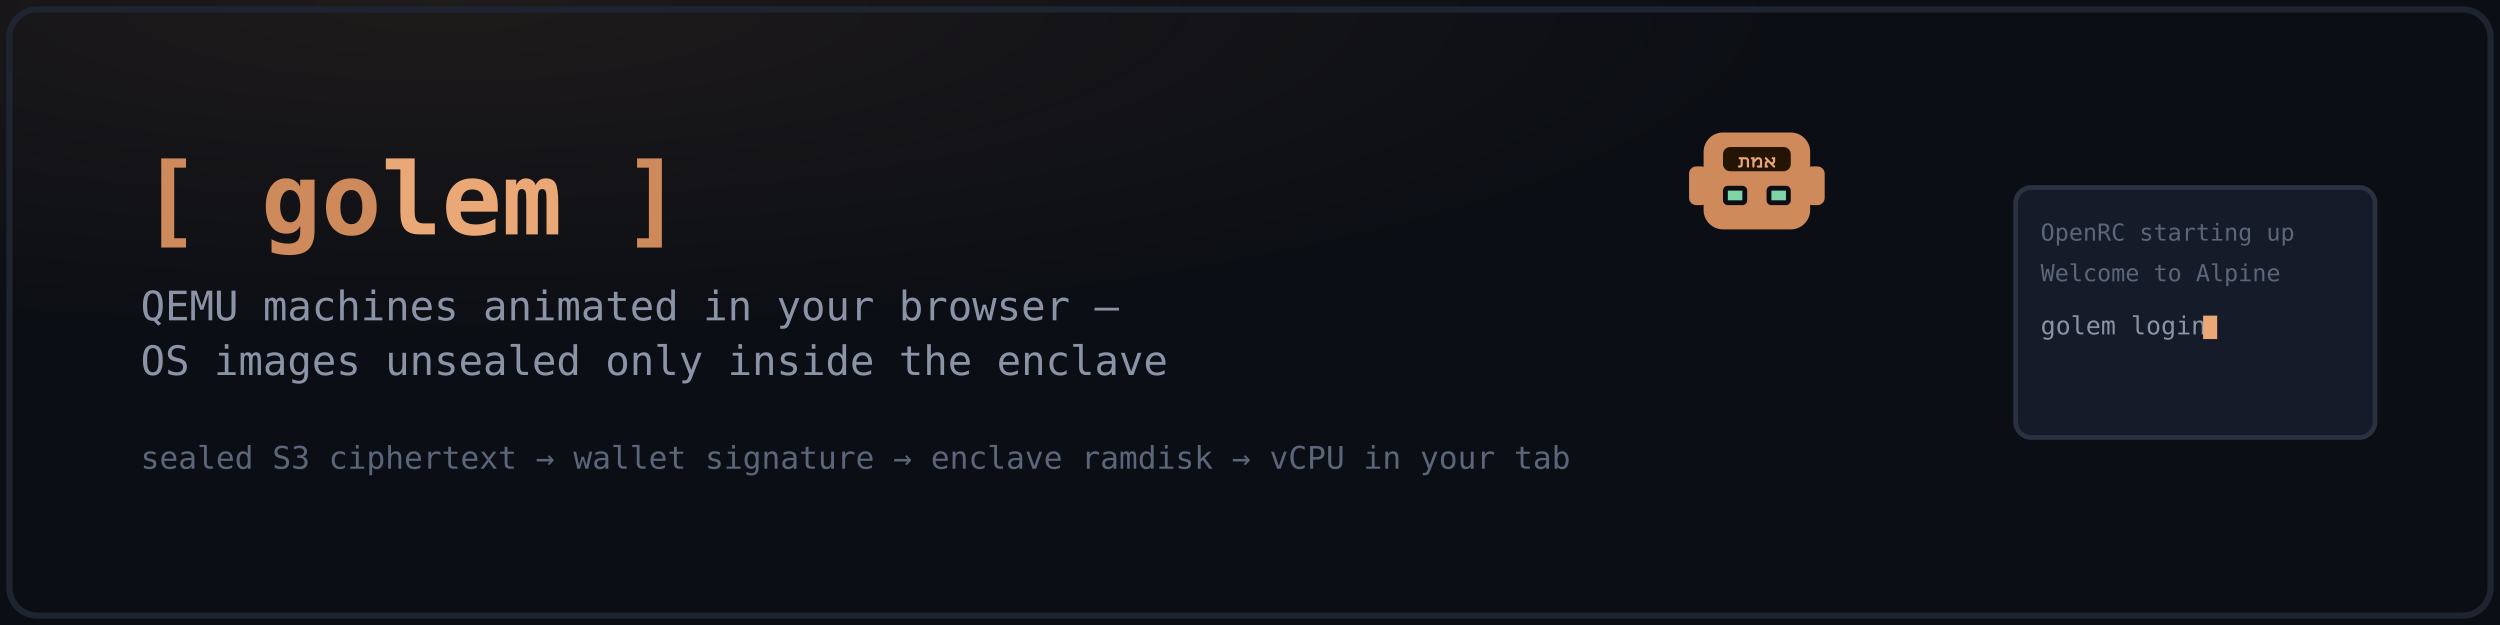
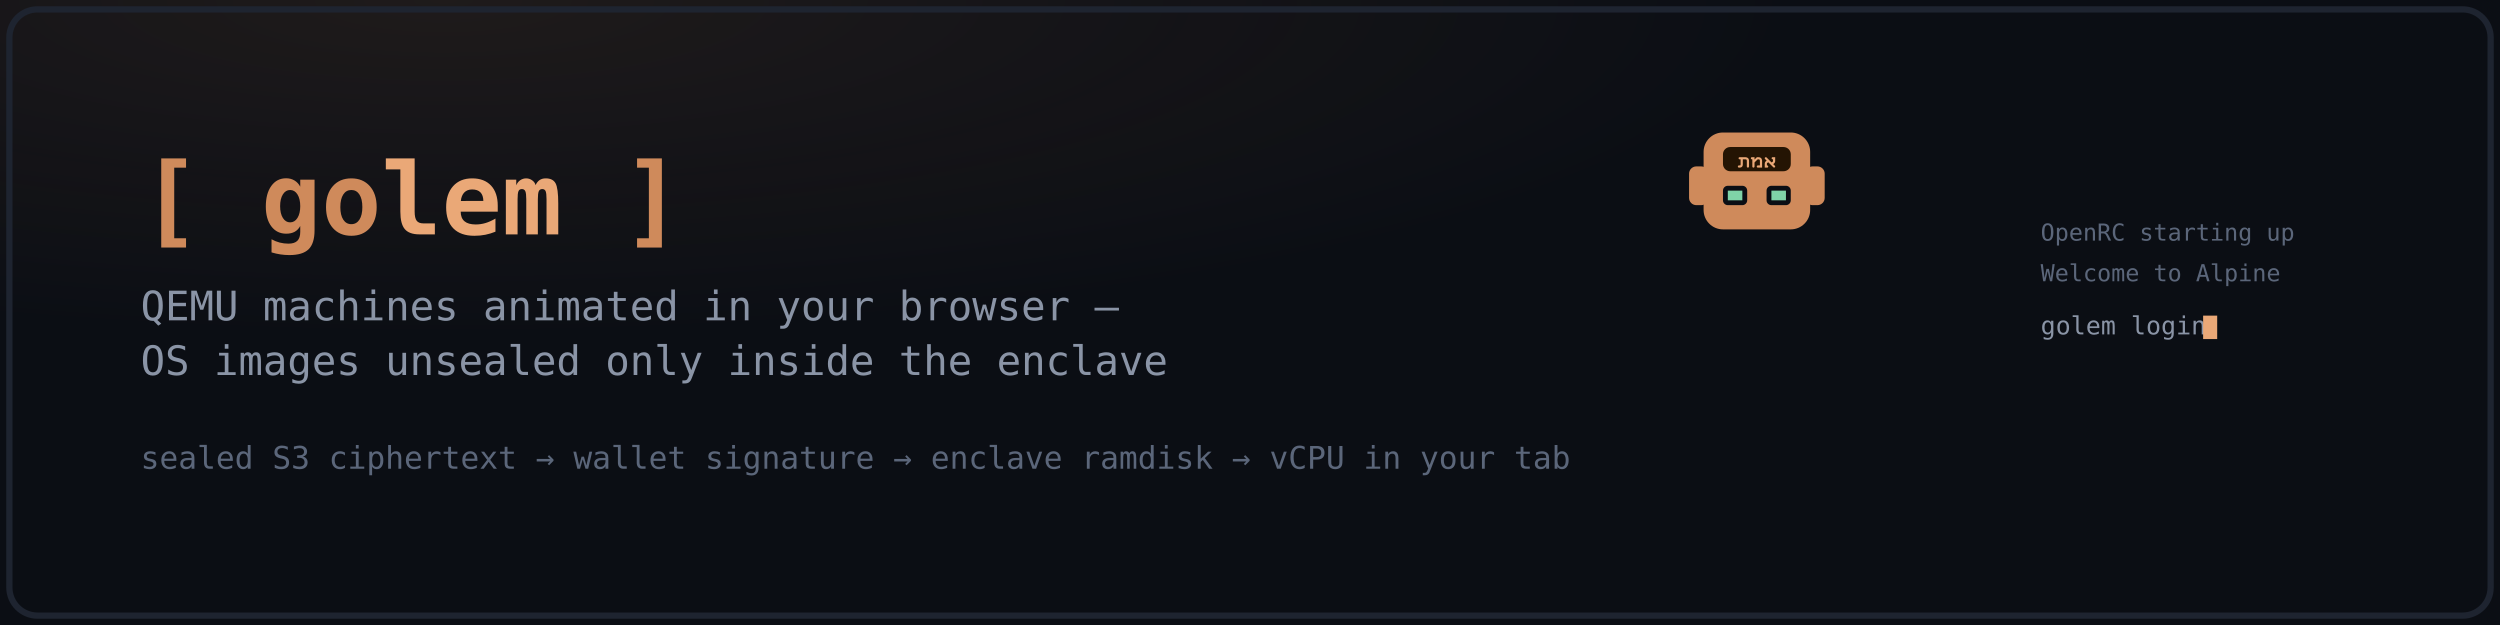
<svg xmlns="http://www.w3.org/2000/svg" viewBox="0 0 1600 400" font-family="monospace">
  <rect width="1600" height="400" fill="#0b0e14" />
  <radialGradient id="g" cx="18%" cy="0%" r="90%">
    <stop offset="0%" stop-color="#cf8a5b" stop-opacity=".10" />
    <stop offset="60%" stop-color="#cf8a5b" stop-opacity="0" />
  </radialGradient>
  <rect width="1600" height="400" fill="url(#g)" />
  <rect x="6" y="6" width="1588" height="388" rx="18" fill="none" stroke="#1e2430" stroke-width="4" />
  <text x="90" y="150" font-size="64" font-weight="700" fill="#cf8a5b">[ go<tspan fill="#eaa877">lem</tspan> ]</text>
  <text x="90" y="205" font-size="26" fill="#8a94a6">QEMU machines animated in your browser —</text>
  <text x="90" y="240" font-size="26" fill="#8a94a6">OS images unsealed only inside the enclave</text>
  <text x="90" y="300" font-size="20" fill="#5b667a">sealed S3 ciphertext → wallet signature → enclave ramdisk → vCPU in your tab</text>
  <g transform="translate(1050,60) scale(1.55)">
    <g fill="#cf8a5b">
      <rect x="26" y="16" width="44" height="40" rx="8" />
      <rect x="20" y="30" width="8" height="16" rx="3" />
      <rect x="68" y="30" width="8" height="16" rx="3" />
    </g>
    <rect x="34" y="22" width="28" height="10" rx="3" fill="#241403" />
    <text x="48" y="30.5" font-size="9" font-weight="700" fill="#eaa877" text-anchor="middle">אמת</text>
    <rect x="34" y="38" width="10" height="8" rx="2" fill="#0b0e14" />
    <rect x="52" y="38" width="10" height="8" rx="2" fill="#0b0e14" />
    <rect x="36" y="40" width="6" height="4" fill="#7fd4a8" />
    <rect x="54" y="40" width="6" height="4" fill="#7fd4a8" />
  </g>
  <g transform="translate(1290,120)">
-     <rect x="0" y="0" width="230" height="160" rx="10" fill="#151b28" stroke="#2a3242" stroke-width="3" />
    <text x="16" y="34" font-size="15" fill="#5b667a">OpenRC starting up</text>
    <text x="16" y="60" font-size="15" fill="#5b667a">Welcome to Alpine</text>
    <text x="16" y="94" font-size="16" fill="#8a94a6">golem login:</text>
    <rect x="120" y="82" width="9" height="15" fill="#eaa877" />
  </g>
</svg>
